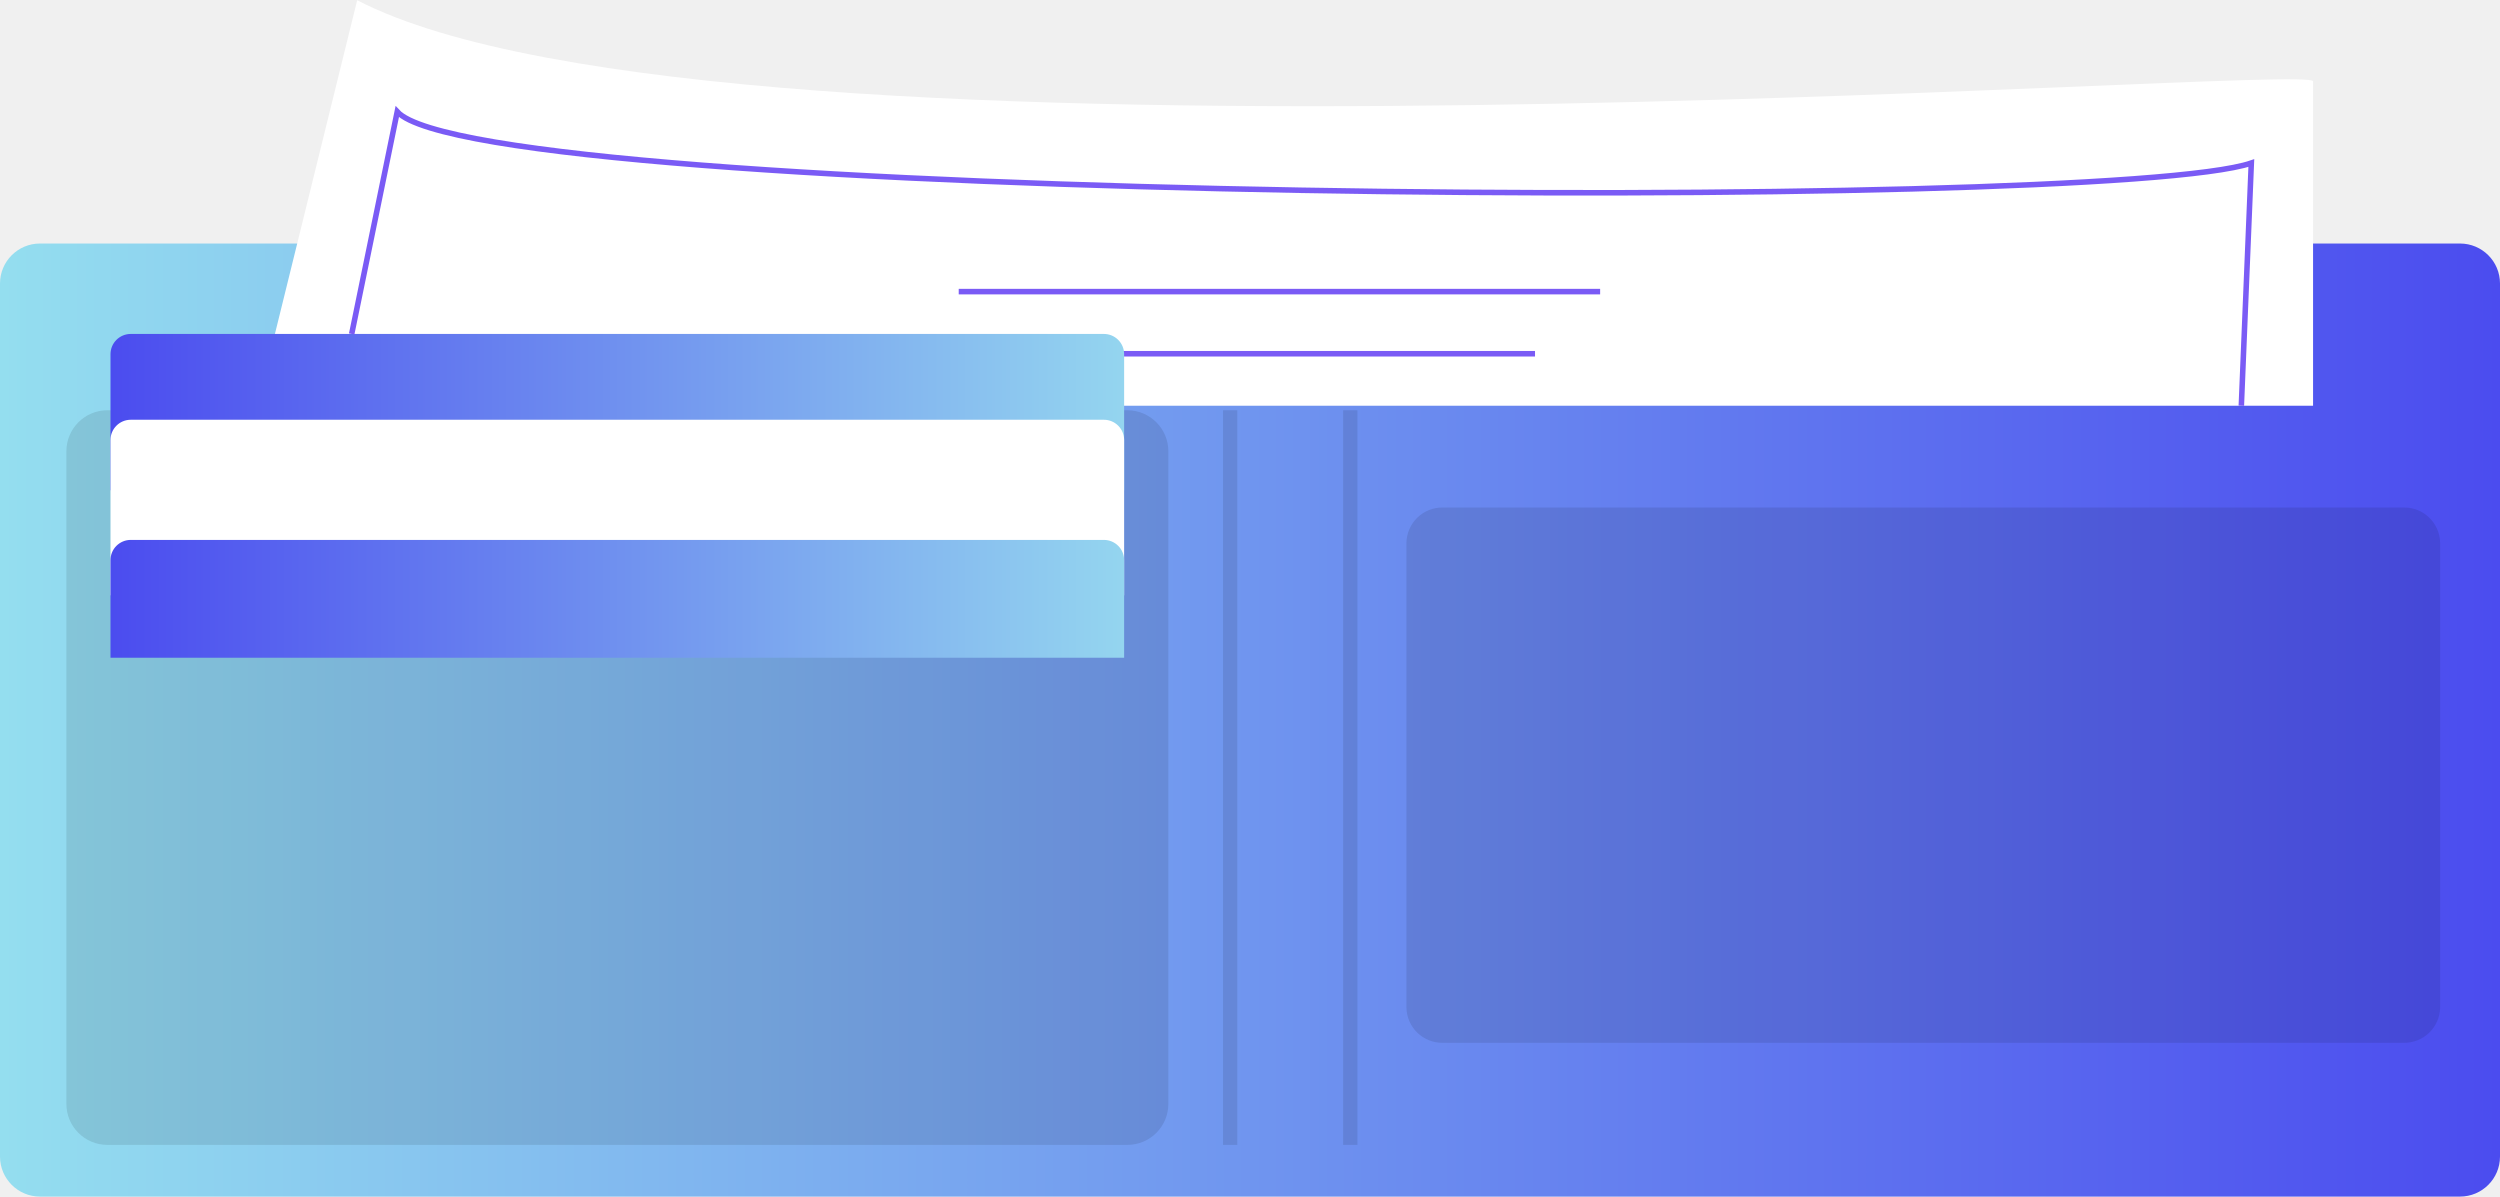
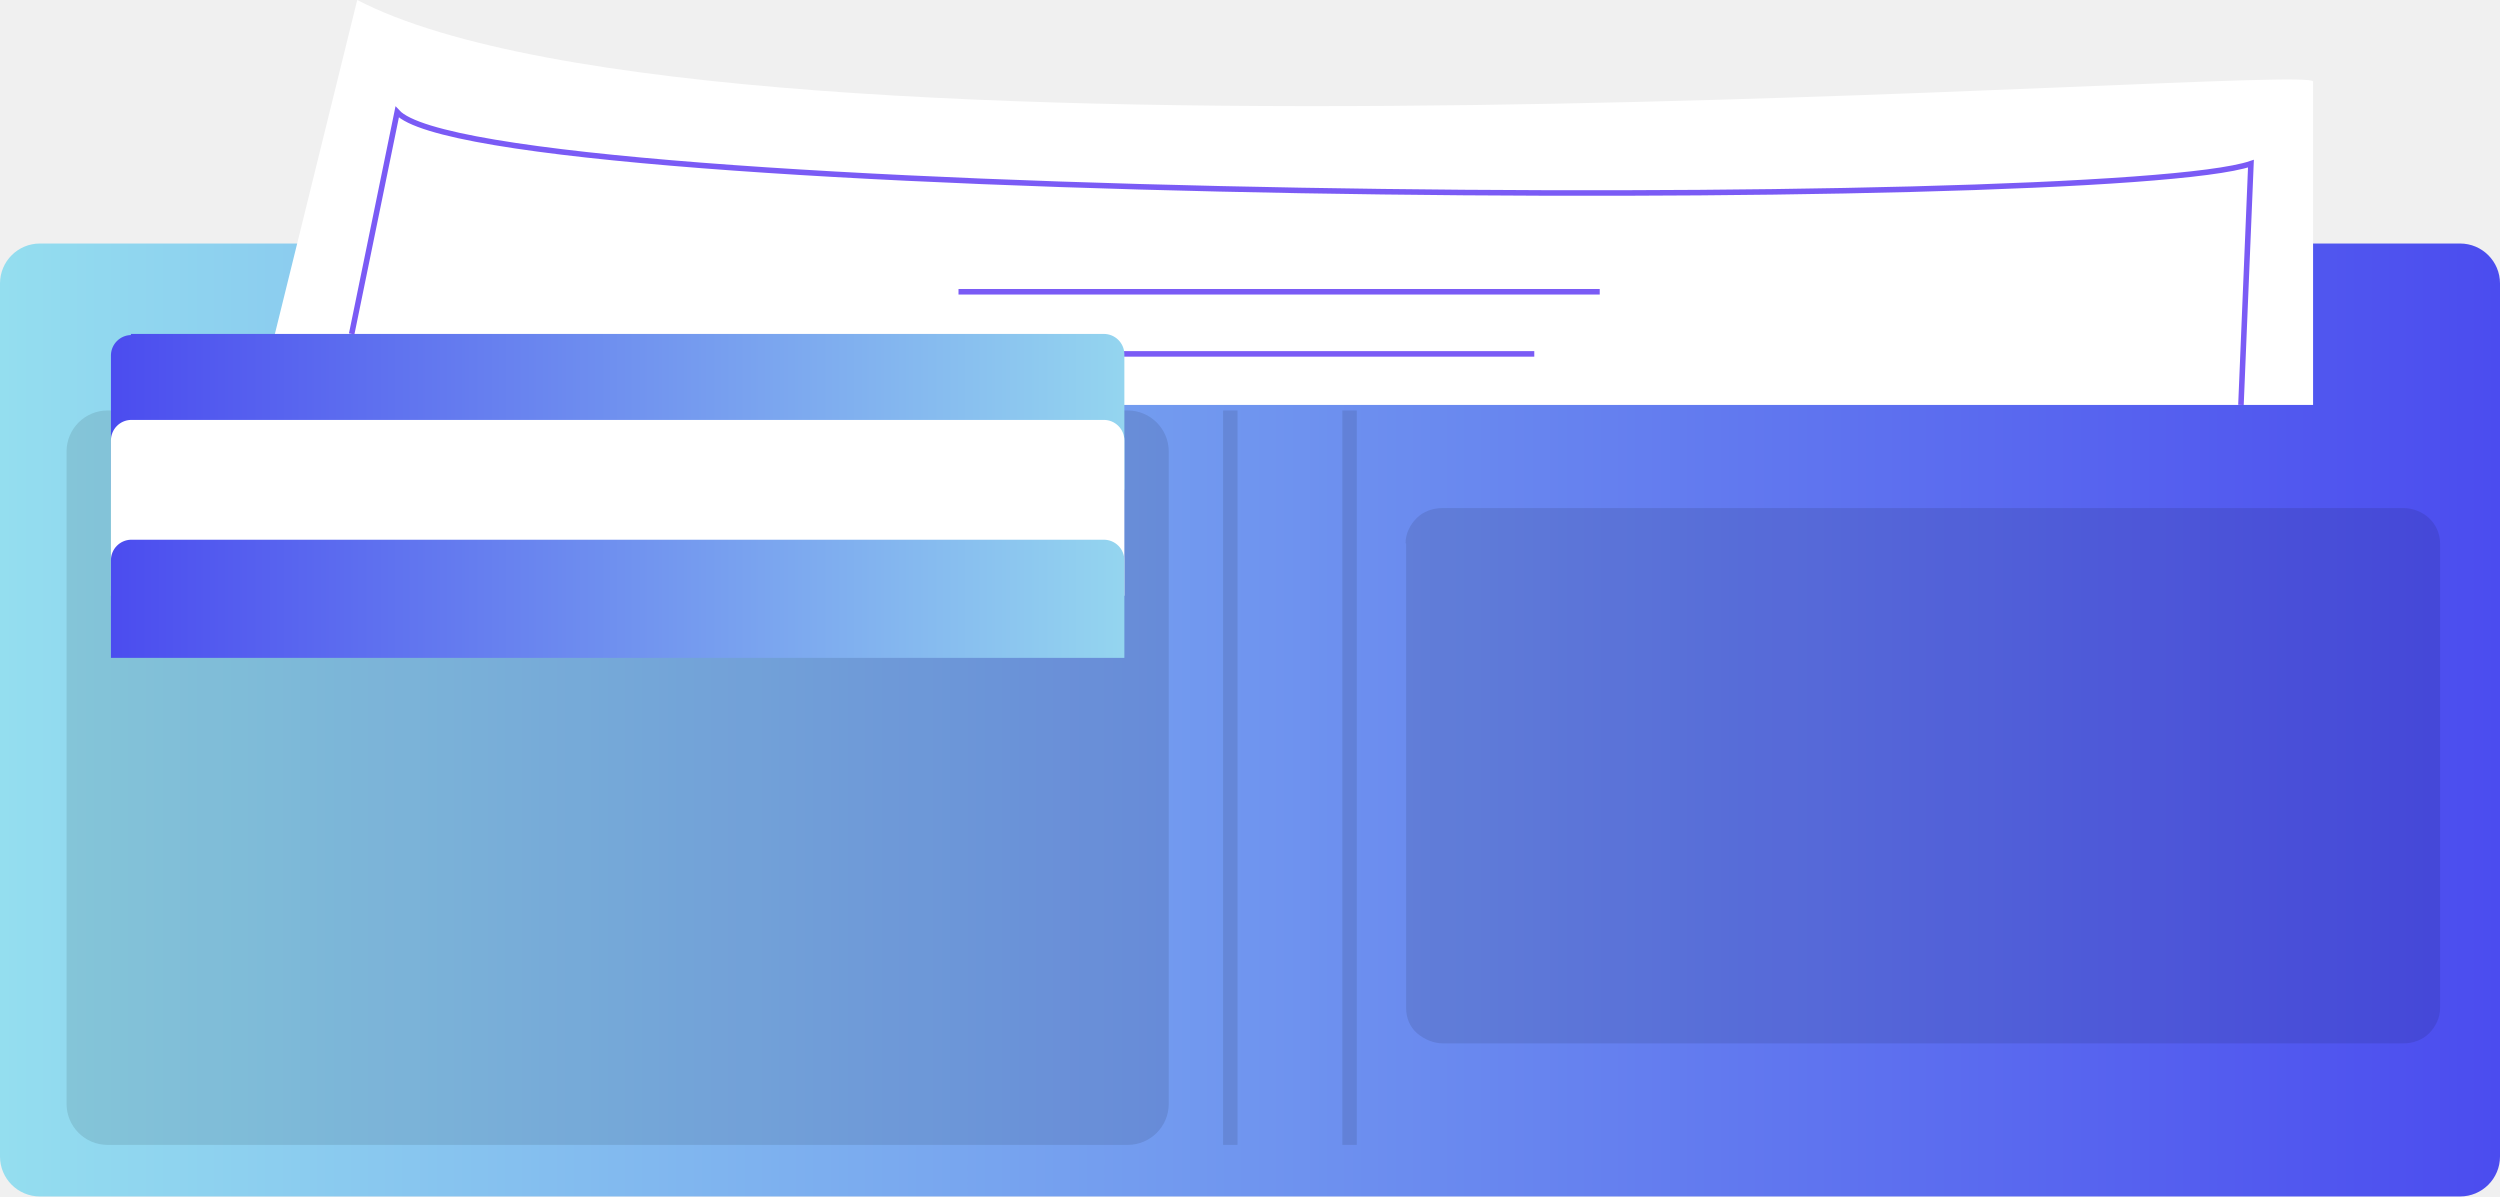
- <svg xmlns="http://www.w3.org/2000/svg" xmlns:xlink="http://www.w3.org/1999/xlink" id="wallet" viewBox="0 0 450.68 215.71">
+ <svg xmlns="http://www.w3.org/2000/svg" xmlns:xlink="http://www.w3.org/1999/xlink" viewBox="0 0 450.7 215.7">
  <defs>
-     <style>
-             .cls-1{fill:url(#linear-gradient);}.cls-2{opacity:0.1;}.cls-3{fill:#fff;}.cls-4{fill:none;stroke:#7a5bf5;stroke-miterlimit:10;}.cls-5{fill:url(#linear-gradient-2);}.cls-6{fill:url(#linear-gradient-3);}
-         </style>
-     <linearGradient id="linear-gradient" y1="129.81" x2="450.68" y2="129.81" gradientUnits="userSpaceOnUse">
-       <stop offset="0" stop-color="#94DEEF" />
-       <stop offset="1" stop-color="#4B4CEF" />
+     <linearGradient id="A" y1="129.8" x2="450.7" y2="129.8" gradientUnits="userSpaceOnUse">
+       <stop offset="0" stop-color="#94deef" />
+       <stop offset="1" stop-color="#4b4cef" />
    </linearGradient>
-     <linearGradient id="linear-gradient-2" x1="19.92" y1="74.3" x2="202.66" y2="74.3" gradientUnits="userSpaceOnUse">
-       <stop offset="0" stop-color="#4B4CEF" />
-       <stop offset="1" stop-color="#94D5EF" />
+     <linearGradient id="B" x1="19.9" y1="74.3" x2="202.7" y2="74.3" gradientUnits="userSpaceOnUse">
+       <stop offset="0" stop-color="#4b4cef" />
+       <stop offset="1" stop-color="#94d5ef" />
    </linearGradient>
-     <linearGradient id="linear-gradient-3" x1="19.92" y1="107.95" x2="202.66" y2="107.95" xlink:href="#linear-gradient-2" />
+     <linearGradient id="C" y1="108" y2="108" xlink:href="#B" />
  </defs>
-   <rect class="cls-1" y="43.9" width="450.68" height="171.81" rx="7.21" />
-   <path class="cls-2" d="M363.24,403.72v83.76a6.47,6.47,0,0,0,6.58,6.37H543a6.48,6.48,0,0,0,6.59-6.37V403.72a6.48,6.48,0,0,0-6.59-6.37H369.82A6.47,6.47,0,0,0,363.24,403.72Z" transform="translate(-109.7 -305.86)" />
-   <rect class="cls-2" x="11.97" y="73.96" width="198.65" height="132.43" rx="7.39" />
-   <path class="cls-3" d="M526.68,379s0-55,0-58.48-286.37,19.78-352.59-14.62L156.07,379Z" transform="translate(-109.7 -305.86)" />
-   <line class="cls-4" x1="172.83" y1="52.57" x2="288.46" y2="52.57" />
-   <line class="cls-4" x1="161.09" y1="63.77" x2="276.72" y2="63.77" />
-   <path class="cls-5" d="M23.57,60.2H199a3.65,3.65,0,0,1,3.65,3.65V88.39a0,0,0,0,1,0,0H19.92a0,0,0,0,1,0,0V63.85A3.65,3.65,0,0,1,23.57,60.2Z" />
-   <path class="cls-3" d="M23.57,75.67H199a3.65,3.65,0,0,1,3.65,3.65v28a0,0,0,0,1,0,0H19.92a0,0,0,0,1,0,0v-28A3.65,3.65,0,0,1,23.57,75.67Z" />
-   <path class="cls-6" d="M23.57,97.33H199a3.65,3.65,0,0,1,3.65,3.65v17.59a0,0,0,0,1,0,0H19.92a0,0,0,0,1,0,0V101A3.65,3.65,0,0,1,23.57,97.33Z" />
-   <rect class="cls-2" x="242.13" y="73.96" width="2.58" height="132.43" />
-   <rect class="cls-2" x="220.47" y="73.96" width="2.58" height="132.43" />
-   <path class="cls-4" d="M173.1,366.06,181.31,326c15.12,16.44,308.08,18.24,334.24,9.25L513.75,379" transform="translate(-109.7 -305.86)" />
+   <rect y="43.9" width="450.7" height="171.8" rx="7.2" fill="url(#A)" />
+   <path d="M253.5 98v83.8c0 1.7.7 3.4 2 4.5s3 1.8 4.6 1.8h173.2c1.7 0 3.4-.6 4.6-1.8s2-2.8 2-4.6V98c0-1.7-.7-3.4-2-4.6s-3-1.8-4.6-1.8H260c-1.7 0-3.4.6-4.6 1.8s-2 2.8-2 4.5z" opacity=".1" />
+   <rect x="12" y="74" width="198.7" height="132.4" rx="7.4" opacity=".1" />
+   <path d="M417 73V14.7C417 11.2 130.6 34.4 64.4 0l-18 73z" fill="#fff" />
+   <path d="M172.8 52.6h115.6M161 63.8h115.6" fill="none" stroke="#7a5bf5" stroke-miterlimit="10" />
+   <path d="M23.6 60.2H199a3.7 3.7 0 0 1 3.7 3.6v24.5a0 0 0 0 1 0 0H20a0 0 0 0 1 0 0V64a3.7 3.7 0 0 1 3.6-3.6z" fill="url(#B)" />
+   <path d="M23.6 75.7H199a3.7 3.7 0 0 1 3.7 3.7v28a0 0 0 0 1 0 0H20a0 0 0 0 1 0 0v-28a3.7 3.7 0 0 1 3.6-3.7z" fill="#fff" />
+   <path d="M23.6 97.3H199a3.7 3.7 0 0 1 3.7 3.7v17.6a0 0 0 0 1 0 0H20a0 0 0 0 1 0 0V101a3.7 3.7 0 0 1 3.6-3.7z" fill="url(#C)" />
+   <path d="M242 74h2.6v132.4H242zm-21.5 0h2.6v132.4h-2.6z" opacity=".1" />
+   <path d="M63.4 60.2l8.2-40c15 16.4 308 18.2 334.2 9.3L404 73" fill="none" stroke="#7a5bf5" stroke-miterlimit="10" />
</svg>
